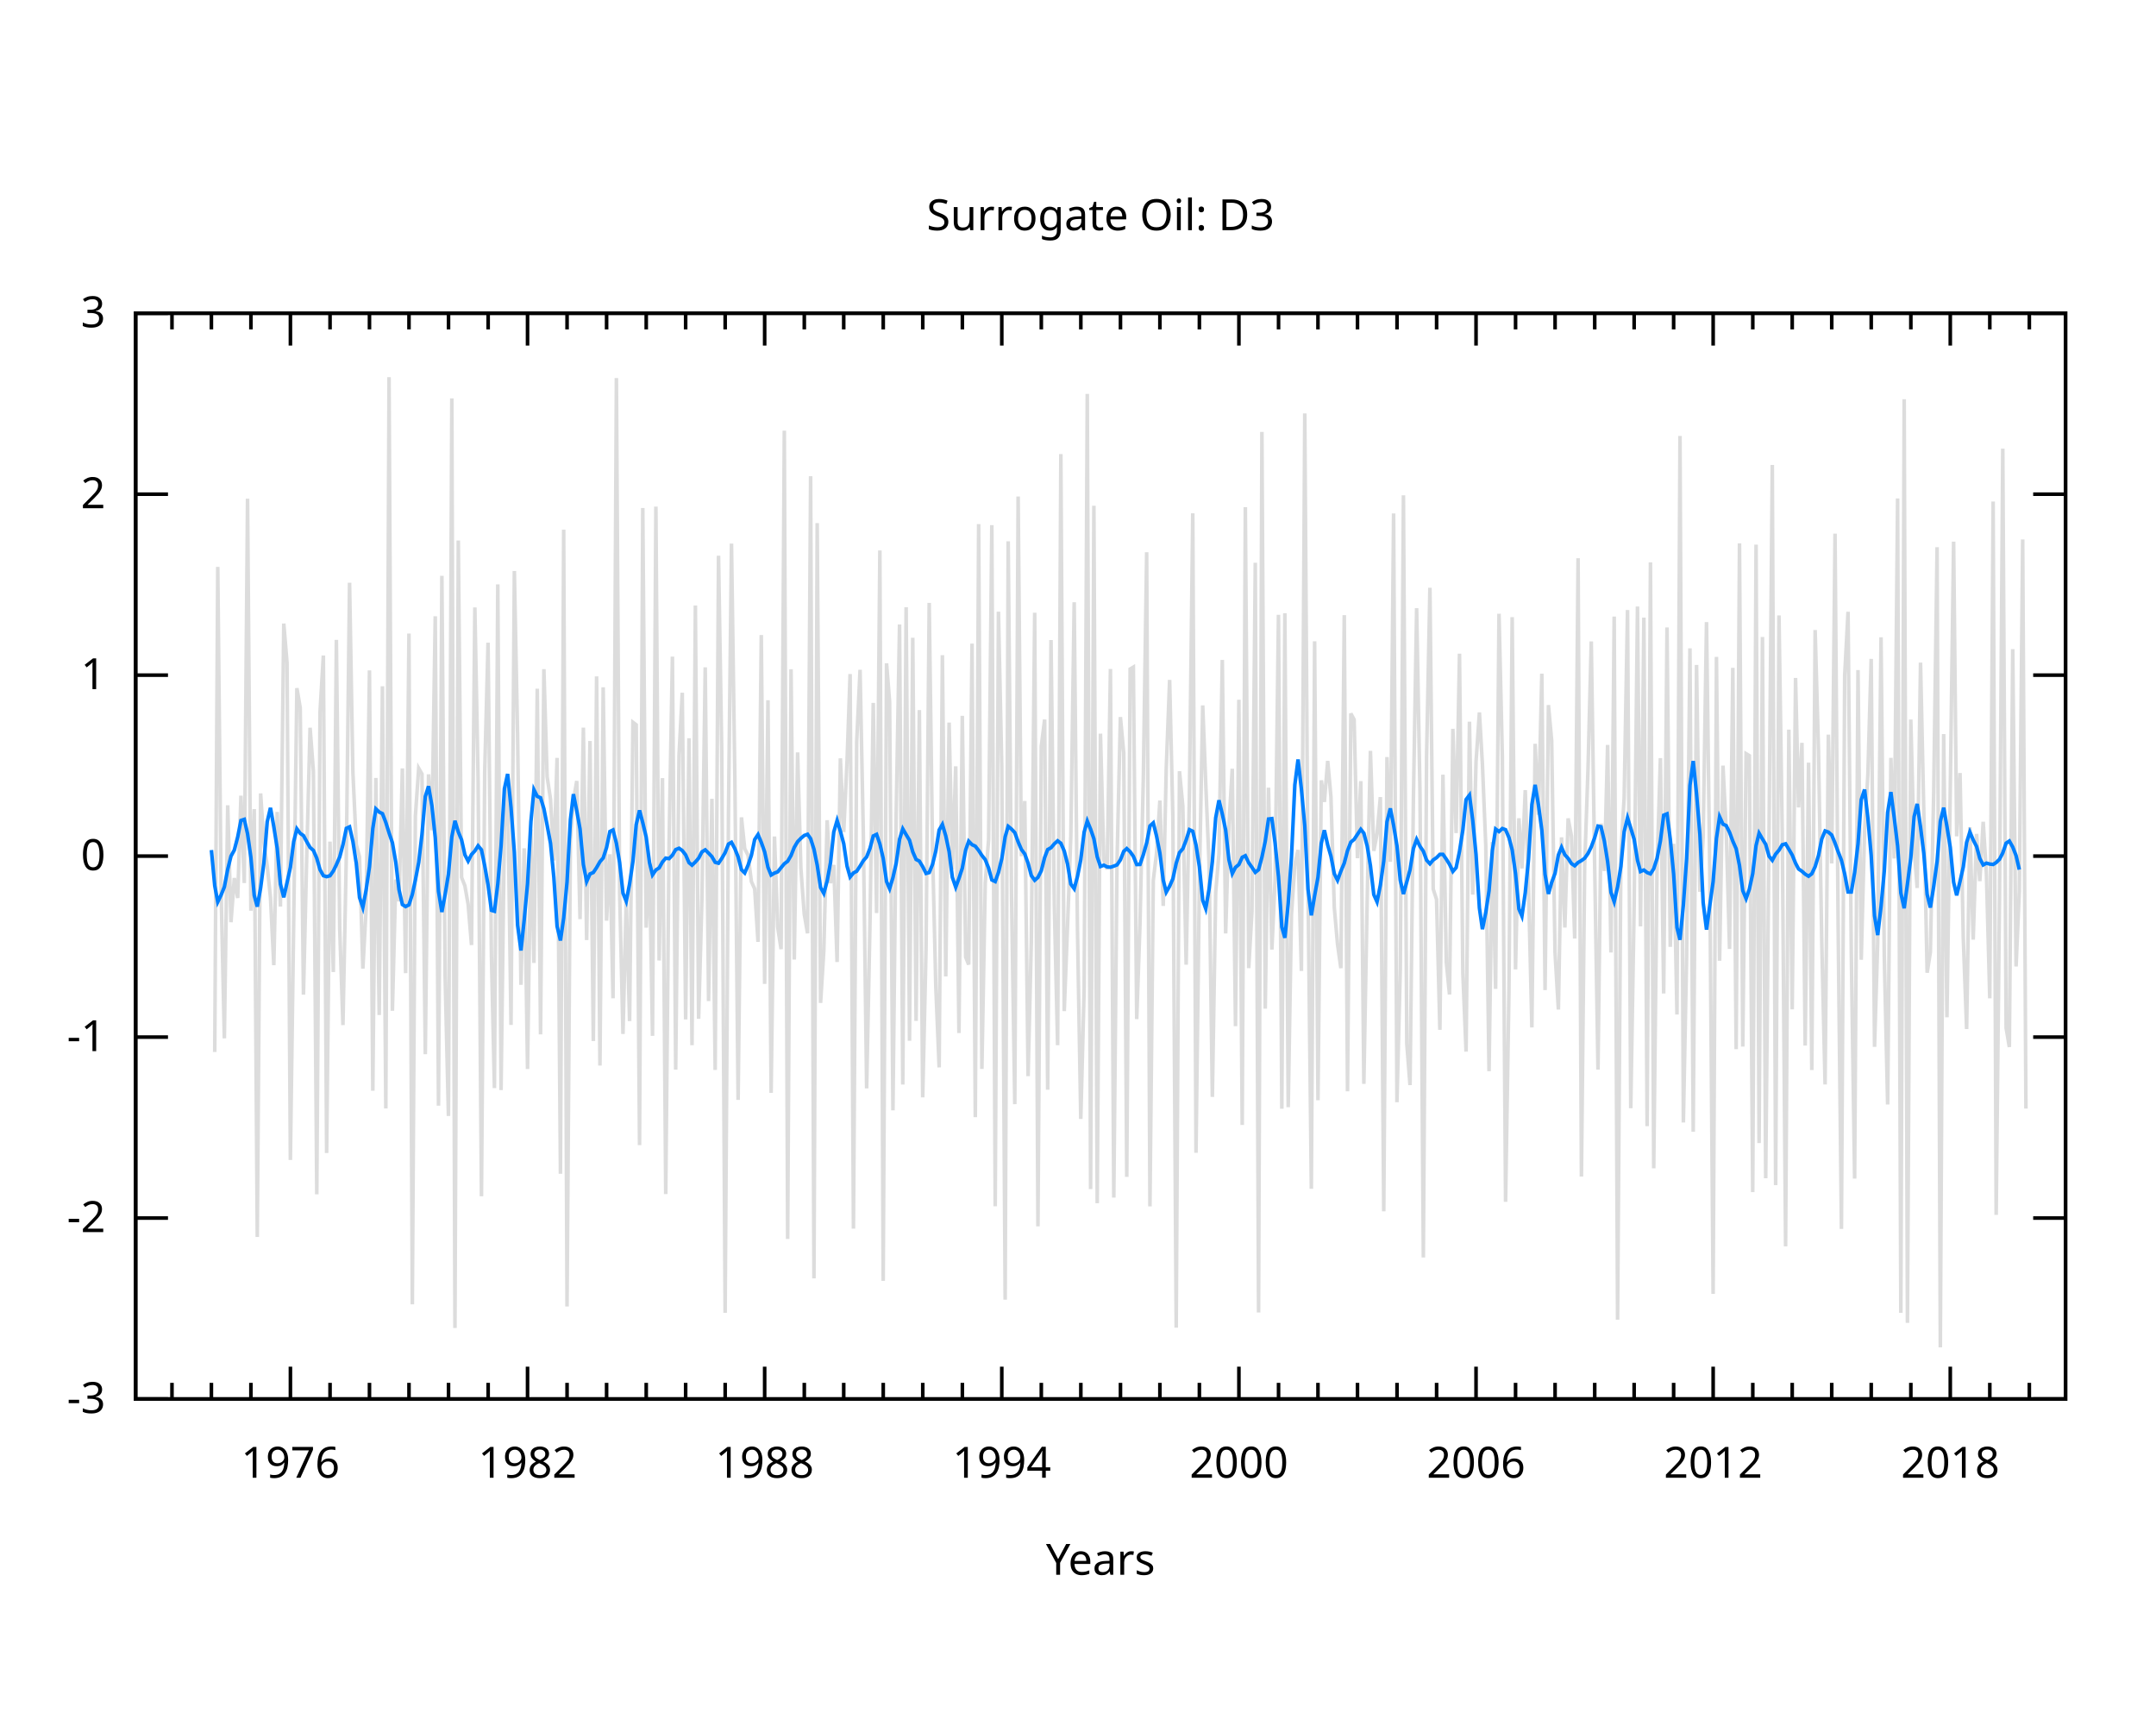
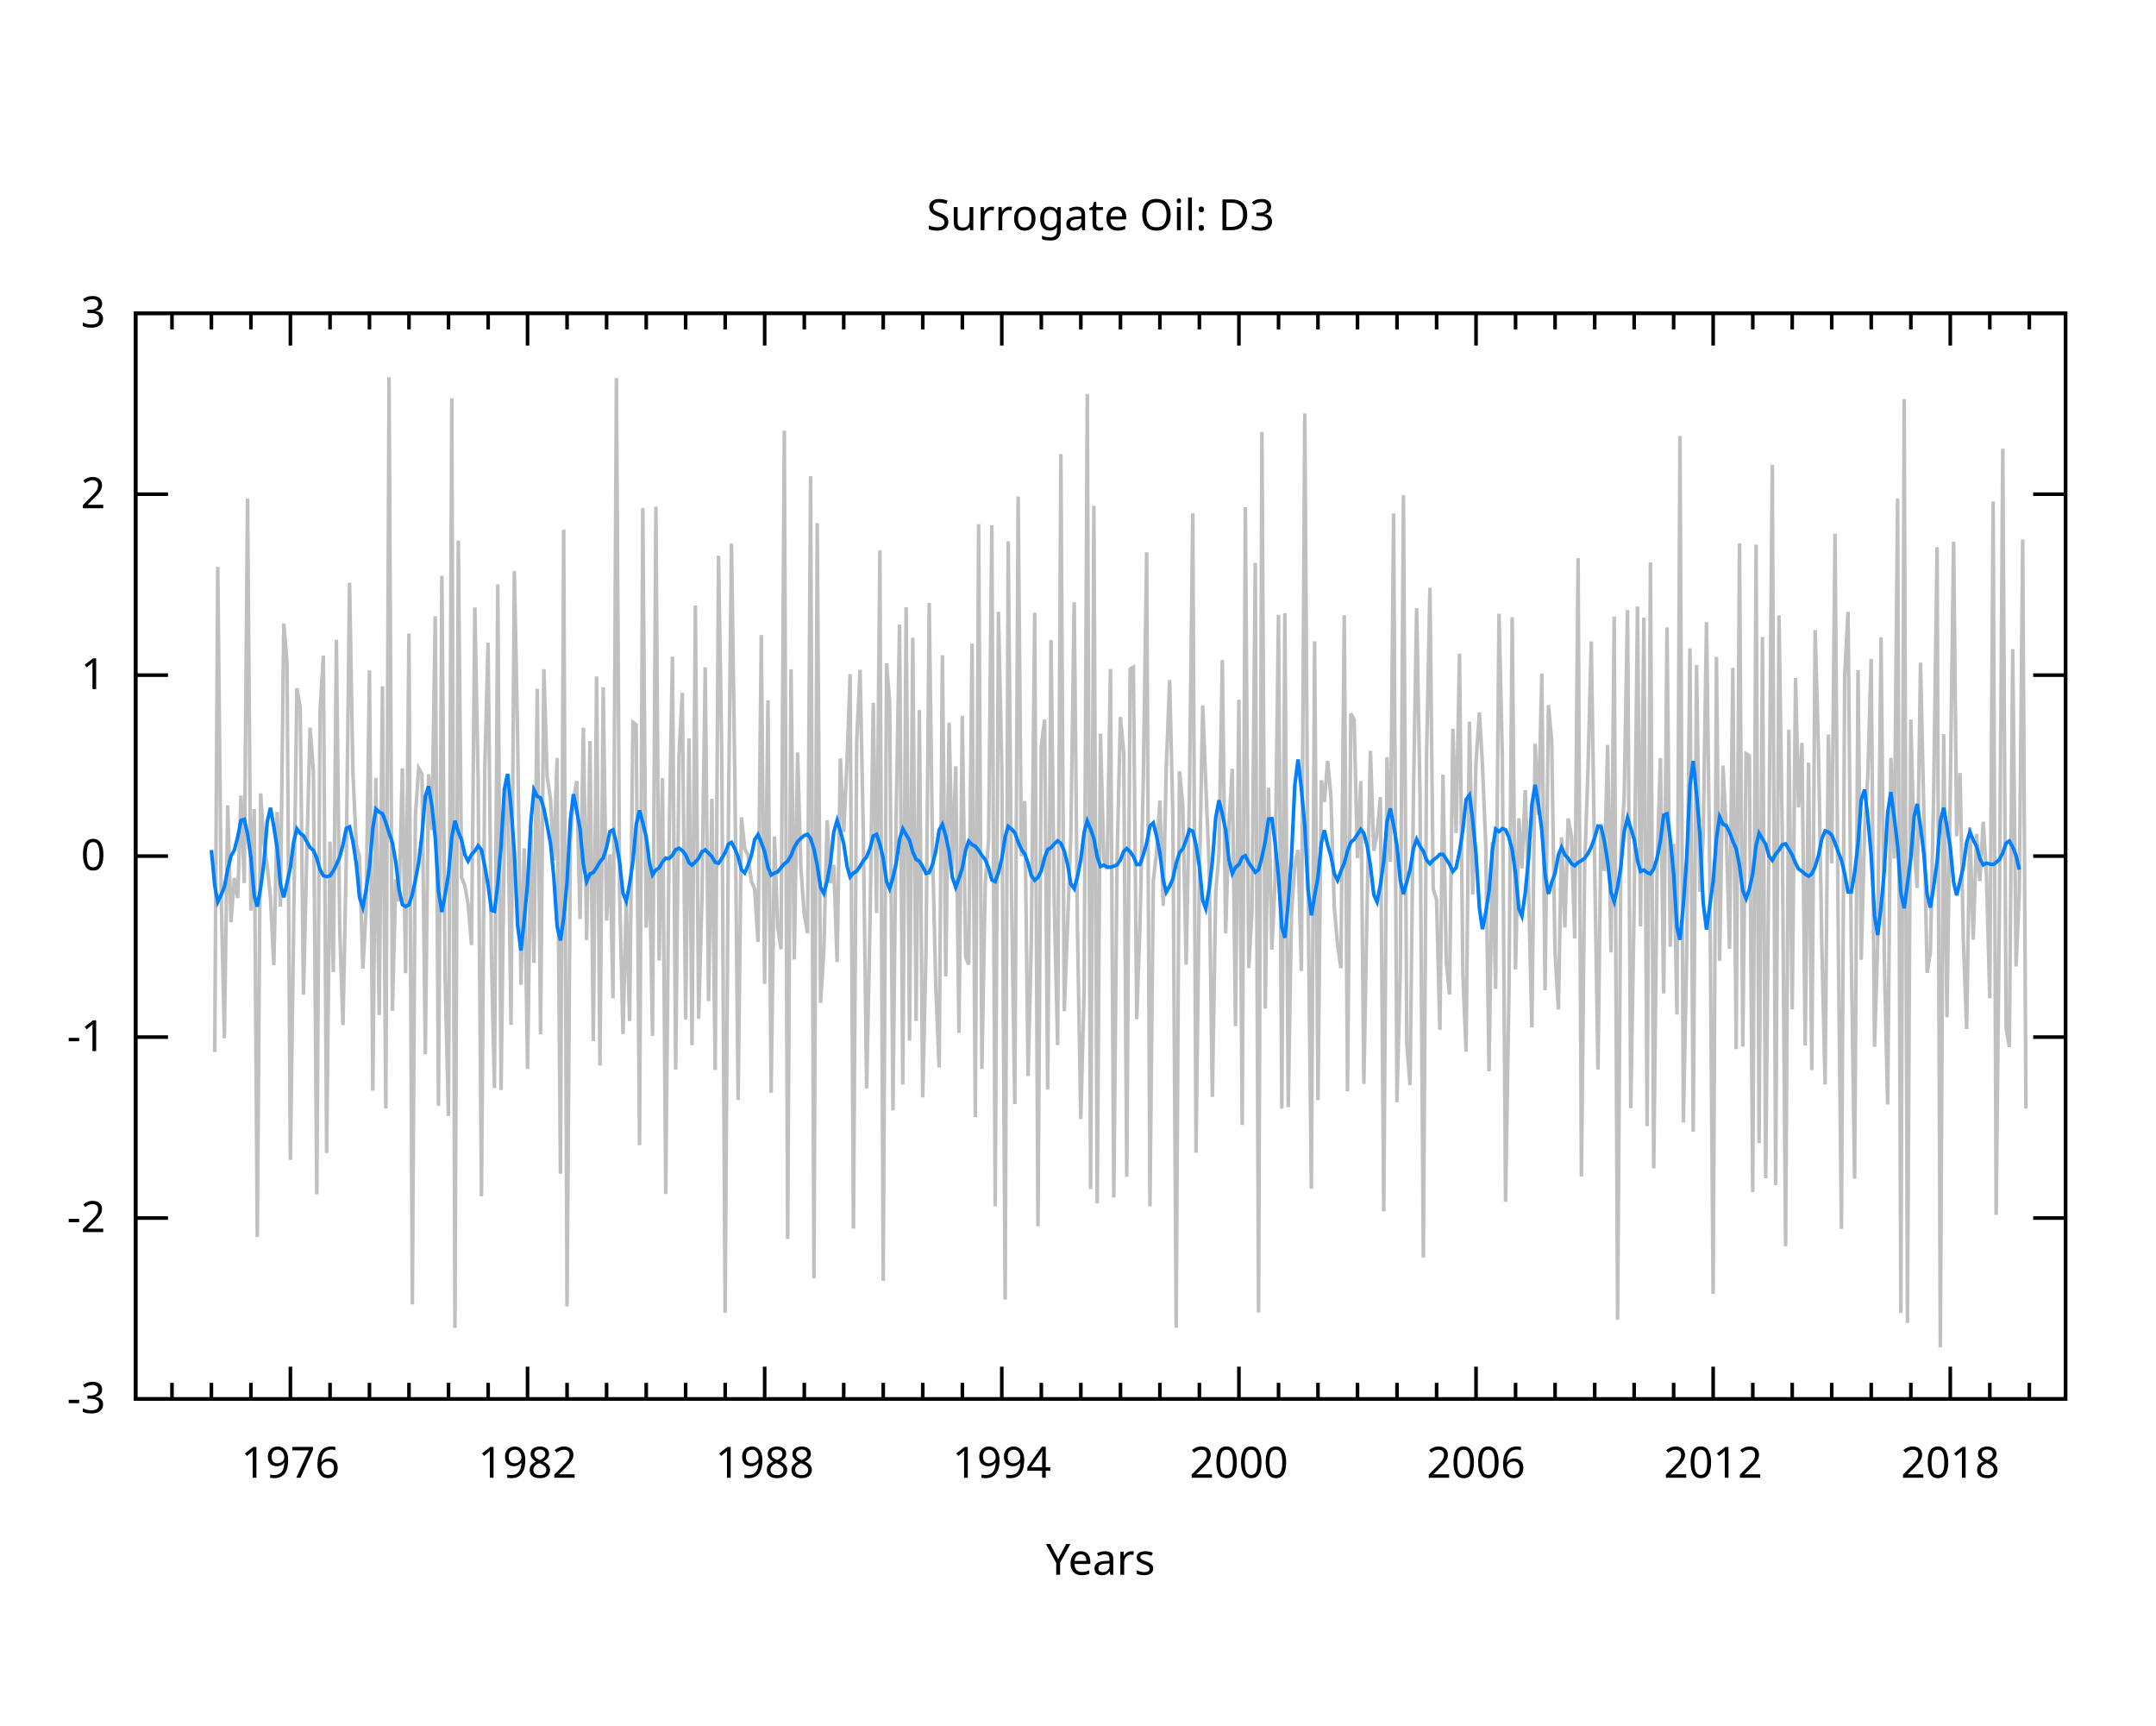
<svg xmlns="http://www.w3.org/2000/svg" xmlns:xlink="http://www.w3.org/1999/xlink" width="600" height="480" viewBox="0 0 600 480">
  <g id="gnuplot_canvas">
    <rect x="0" y="0" width="600" height="480" fill="none" />
    <defs>
      <circle id="gpDot" r="0.5" stroke-width="0.5" stroke="currentColor" />
      <path id="gpPt0" stroke-width="0.222" stroke="currentColor" d="M-1,0 h2 M0,-1 v2" />
      <path id="gpPt1" stroke-width="0.222" stroke="currentColor" d="M-1,-1 L1,1 M1,-1 L-1,1" />
      <path id="gpPt2" stroke-width="0.222" stroke="currentColor" d="M-1,0 L1,0 M0,-1 L0,1 M-1,-1 L1,1 M-1,1 L1,-1" />
      <rect id="gpPt3" stroke-width="0.222" stroke="currentColor" x="-1" y="-1" width="2" height="2" />
      <rect id="gpPt4" stroke-width="0.222" stroke="currentColor" fill="currentColor" x="-1" y="-1" width="2" height="2" />
      <circle id="gpPt5" stroke-width="0.222" stroke="currentColor" cx="0" cy="0" r="1" />
      <use xlink:href="#gpPt5" id="gpPt6" fill="currentColor" stroke="none" />
      <path id="gpPt7" stroke-width="0.222" stroke="currentColor" d="M0,-1.33 L-1.33,0.67 L1.33,0.67 z" />
      <use xlink:href="#gpPt7" id="gpPt8" fill="currentColor" stroke="none" />
      <use xlink:href="#gpPt7" id="gpPt9" stroke="currentColor" transform="rotate(180)" />
      <use xlink:href="#gpPt9" id="gpPt10" fill="currentColor" stroke="none" />
      <use xlink:href="#gpPt3" id="gpPt11" stroke="currentColor" transform="rotate(45)" />
      <use xlink:href="#gpPt11" id="gpPt12" fill="currentColor" stroke="none" />
      <path id="gpPt13" stroke-width="0.222" stroke="currentColor" d="M0,1.330 L1.265,0.411 L0.782,-1.067 L-0.782,-1.076 L-1.265,0.411 z" />
      <use xlink:href="#gpPt13" id="gpPt14" fill="currentColor" stroke="none" />
      <filter id="textbox" filterUnits="objectBoundingBox" x="0" y="0" height="1" width="1">
        <feFlood flood-color="white" flood-opacity="1" result="bgnd" />
        <feComposite in="SourceGraphic" in2="bgnd" operator="atop" />
      </filter>
      <filter id="greybox" filterUnits="objectBoundingBox" x="0" y="0" height="1" width="1">
        <feFlood flood-color="lightgrey" flood-opacity="1" result="grey" />
        <feComposite in="SourceGraphic" in2="grey" operator="atop" />
      </filter>
    </defs>
    <g fill="none" color="white" stroke="currentColor" stroke-width="1.00" stroke-linecap="butt" stroke-linejoin="miter">
</g>
    <g fill="none" color="black" stroke="currentColor" stroke-width="1.00" stroke-linecap="butt" stroke-linejoin="miter">
      <path stroke="black" d="M37.75,389.26 L46.75,389.26 M574.82,389.26 L565.82,389.26  " />
      <g transform="translate(29.36,393.16)" stroke="none" fill="black" font-family="cmr10" font-size="12.00" text-anchor="end">
        <text>
          <tspan font-family="cmr10">-3</tspan>
        </text>
      </g>
    </g>
    <g fill="none" color="black" stroke="currentColor" stroke-width="1.00" stroke-linecap="butt" stroke-linejoin="miter">
      <path stroke="black" d="M37.75,338.91 L46.75,338.91 M574.82,338.91 L565.82,338.91  " />
      <g transform="translate(29.36,342.81)" stroke="none" fill="black" font-family="cmr10" font-size="12.00" text-anchor="end">
        <text>
          <tspan font-family="cmr10">-2</tspan>
        </text>
      </g>
    </g>
    <g fill="none" color="black" stroke="currentColor" stroke-width="1.00" stroke-linecap="butt" stroke-linejoin="miter">
      <path stroke="black" d="M37.75,288.56 L46.75,288.56 M574.82,288.56 L565.82,288.56  " />
      <g transform="translate(29.36,292.46)" stroke="none" fill="black" font-family="cmr10" font-size="12.00" text-anchor="end">
        <text>
          <tspan font-family="cmr10">-1</tspan>
        </text>
      </g>
    </g>
    <g fill="none" color="black" stroke="currentColor" stroke-width="1.00" stroke-linecap="butt" stroke-linejoin="miter">
      <path stroke="black" d="M37.75,238.20 L46.75,238.20 M574.82,238.20 L565.82,238.20  " />
      <g transform="translate(29.36,242.10)" stroke="none" fill="black" font-family="cmr10" font-size="12.00" text-anchor="end">
        <text>
          <tspan font-family="cmr10"> 0</tspan>
        </text>
      </g>
    </g>
    <g fill="none" color="black" stroke="currentColor" stroke-width="1.00" stroke-linecap="butt" stroke-linejoin="miter">
      <path stroke="black" d="M37.75,187.85 L46.75,187.85 M574.82,187.85 L565.82,187.85  " />
      <g transform="translate(29.36,191.75)" stroke="none" fill="black" font-family="cmr10" font-size="12.00" text-anchor="end">
        <text>
          <tspan font-family="cmr10"> 1</tspan>
        </text>
      </g>
    </g>
    <g fill="none" color="black" stroke="currentColor" stroke-width="1.00" stroke-linecap="butt" stroke-linejoin="miter">
      <path stroke="black" d="M37.75,137.50 L46.75,137.50 M574.82,137.50 L565.82,137.50  " />
      <g transform="translate(29.36,141.40)" stroke="none" fill="black" font-family="cmr10" font-size="12.00" text-anchor="end">
        <text>
          <tspan font-family="cmr10"> 2</tspan>
        </text>
      </g>
    </g>
    <g fill="none" color="black" stroke="currentColor" stroke-width="1.00" stroke-linecap="butt" stroke-linejoin="miter">
      <path stroke="black" d="M37.75,87.15 L46.75,87.15 M574.82,87.15 L565.82,87.15  " />
      <g transform="translate(29.36,91.05)" stroke="none" fill="black" font-family="cmr10" font-size="12.00" text-anchor="end">
        <text>
          <tspan font-family="cmr10"> 3</tspan>
        </text>
      </g>
    </g>
    <g fill="none" color="black" stroke="currentColor" stroke-width="1.00" stroke-linecap="butt" stroke-linejoin="miter">
      <path stroke="black" d="M47.86,389.26 L47.86,384.76 M47.86,87.15 L47.86,91.65 M58.83,389.26 L58.83,384.76 M58.83,87.15 L58.83,91.65   M69.83,389.26 L69.83,384.76 M69.83,87.15 L69.83,91.65 M80.82,389.26 L80.82,380.26 M80.82,87.15 L80.82,96.15    " />
      <g transform="translate(80.82,411.16)" stroke="none" fill="black" font-family="cmr10" font-size="12.00" text-anchor="middle">
        <text>
          <tspan font-family="cmr10">1976</tspan>
        </text>
      </g>
    </g>
    <g fill="none" color="black" stroke="currentColor" stroke-width="1.00" stroke-linecap="butt" stroke-linejoin="miter">
      <path stroke="black" d="M91.85,389.26 L91.85,384.76 M91.85,87.15 L91.85,91.65 M102.82,389.26 L102.82,384.76 M102.82,87.15 L102.82,91.65   M113.82,389.26 L113.82,384.76 M113.82,87.15 L113.82,91.65 M124.82,389.26 L124.82,384.76 M124.82,87.15 L124.82,91.65   M135.85,389.26 L135.85,384.76 M135.85,87.15 L135.85,91.65 M146.81,389.26 L146.81,380.26 M146.81,87.15 L146.81,96.15    " />
      <g transform="translate(146.81,411.16)" stroke="none" fill="black" font-family="cmr10" font-size="12.00" text-anchor="middle">
        <text>
          <tspan font-family="cmr10">1982</tspan>
        </text>
      </g>
    </g>
    <g fill="none" color="black" stroke="currentColor" stroke-width="1.00" stroke-linecap="butt" stroke-linejoin="miter">
      <path stroke="black" d="M157.81,389.26 L157.81,384.76 M157.81,87.15 L157.81,91.65 M168.81,389.26 L168.81,384.76 M168.81,87.15 L168.81,91.65   M179.84,389.26 L179.84,384.76 M179.84,87.15 L179.84,91.65 M190.81,389.26 L190.81,384.76 M190.81,87.15 L190.81,91.65   M201.81,389.26 L201.81,384.76 M201.81,87.15 L201.81,91.65 M212.80,389.26 L212.80,380.26 M212.80,87.15 L212.80,96.15    " />
      <g transform="translate(212.80,411.16)" stroke="none" fill="black" font-family="cmr10" font-size="12.00" text-anchor="middle">
        <text>
          <tspan font-family="cmr10">1988</tspan>
        </text>
      </g>
    </g>
    <g fill="none" color="black" stroke="currentColor" stroke-width="1.00" stroke-linecap="butt" stroke-linejoin="miter">
      <path stroke="black" d="M223.83,389.26 L223.83,384.76 M223.83,87.15 L223.83,91.65 M234.80,389.26 L234.80,384.76 M234.80,87.15 L234.80,91.65   M245.80,389.26 L245.80,384.76 M245.80,87.15 L245.80,91.65 M256.80,389.26 L256.80,384.76 M256.80,87.15 L256.80,91.65   M267.82,389.26 L267.82,384.76 M267.82,87.15 L267.82,91.65 M278.79,389.26 L278.79,380.26 M278.79,87.15 L278.79,96.15    " />
      <g transform="translate(278.79,411.16)" stroke="none" fill="black" font-family="cmr10" font-size="12.00" text-anchor="middle">
        <text>
          <tspan font-family="cmr10">1994</tspan>
        </text>
      </g>
    </g>
    <g fill="none" color="black" stroke="currentColor" stroke-width="1.00" stroke-linecap="butt" stroke-linejoin="miter">
      <path stroke="black" d="M289.79,389.26 L289.79,384.76 M289.79,87.15 L289.79,91.65 M300.79,389.26 L300.79,384.76 M300.79,87.15 L300.79,91.65   M311.82,389.26 L311.82,384.76 M311.82,87.15 L311.82,91.65 M322.79,389.26 L322.79,384.76 M322.79,87.15 L322.79,91.65   M333.78,389.26 L333.78,384.76 M333.78,87.15 L333.78,91.65 M344.78,389.26 L344.78,380.26 M344.78,87.15 L344.78,96.15    " />
      <g transform="translate(344.78,411.16)" stroke="none" fill="black" font-family="cmr10" font-size="12.00" text-anchor="middle">
        <text>
          <tspan font-family="cmr10">2000</tspan>
        </text>
      </g>
    </g>
    <g fill="none" color="black" stroke="currentColor" stroke-width="1.00" stroke-linecap="butt" stroke-linejoin="miter">
      <path stroke="black" d="M355.81,389.26 L355.81,384.76 M355.81,87.15 L355.81,91.65 M366.78,389.26 L366.78,384.76 M366.78,87.15 L366.78,91.65   M377.78,389.26 L377.78,384.76 M377.78,87.15 L377.78,91.65 M388.78,389.26 L388.78,384.76 M388.78,87.15 L388.78,91.65   M399.80,389.26 L399.80,384.76 M399.80,87.15 L399.80,91.65 M410.77,389.26 L410.77,380.26 M410.77,87.15 L410.77,96.15    " />
      <g transform="translate(410.77,411.16)" stroke="none" fill="black" font-family="cmr10" font-size="12.00" text-anchor="middle">
        <text>
          <tspan font-family="cmr10">2006</tspan>
        </text>
      </g>
    </g>
    <g fill="none" color="black" stroke="currentColor" stroke-width="1.00" stroke-linecap="butt" stroke-linejoin="miter">
      <path stroke="black" d="M421.77,389.26 L421.77,384.76 M421.77,87.15 L421.77,91.65 M432.77,389.26 L432.77,384.76 M432.77,87.15 L432.77,91.65   M443.80,389.26 L443.80,384.76 M443.80,87.15 L443.80,91.65 M454.77,389.26 L454.77,384.76 M454.77,87.15 L454.77,91.65   M465.76,389.26 L465.76,384.76 M465.76,87.15 L465.76,91.65 M476.76,389.26 L476.76,380.26 M476.76,87.15 L476.76,96.15    " />
      <g transform="translate(476.76,411.16)" stroke="none" fill="black" font-family="cmr10" font-size="12.00" text-anchor="middle">
        <text>
          <tspan font-family="cmr10">2012</tspan>
        </text>
      </g>
    </g>
    <g fill="none" color="black" stroke="currentColor" stroke-width="1.00" stroke-linecap="butt" stroke-linejoin="miter">
      <path stroke="black" d="M487.79,389.26 L487.79,384.76 M487.79,87.15 L487.79,91.65 M498.76,389.26 L498.76,384.76 M498.76,87.15 L498.76,91.65   M509.76,389.26 L509.76,384.76 M509.76,87.15 L509.76,91.65 M520.75,389.26 L520.75,384.76 M520.75,87.15 L520.75,91.65   M531.78,389.26 L531.78,384.76 M531.78,87.15 L531.78,91.65 M542.75,389.26 L542.75,380.26 M542.75,87.15 L542.75,96.15    " />
      <g transform="translate(542.75,411.16)" stroke="none" fill="black" font-family="cmr10" font-size="12.00" text-anchor="middle">
        <text>
          <tspan font-family="cmr10">2018</tspan>
        </text>
      </g>
    </g>
    <g fill="none" color="black" stroke="currentColor" stroke-width="1.00" stroke-linecap="butt" stroke-linejoin="miter">
      <path stroke="black" d="M553.75,389.26 L553.75,384.76 M553.75,87.15 L553.75,91.65 M564.75,389.26 L564.75,384.76 M564.75,87.15 L564.75,91.65    " />
    </g>
    <g fill="none" color="black" stroke="currentColor" stroke-width="1.00" stroke-linecap="butt" stroke-linejoin="miter">
      <path stroke="black" d="M37.75,87.15 L37.75,389.26 L574.82,389.26 L574.82,87.15 L37.75,87.15 Z  " />
    </g>
    <g fill="none" color="black" stroke="currentColor" stroke-width="1.00" stroke-linecap="butt" stroke-linejoin="miter">
      <g transform="translate(306.28,438.16)" stroke="none" fill="black" font-family="cmr10" font-size="12.00" text-anchor="middle">
        <text>
          <tspan font-family="cmr10">Years</tspan>
        </text>
      </g>
    </g>
    <g fill="none" color="black" stroke="currentColor" stroke-width="1.00" stroke-linecap="butt" stroke-linejoin="miter">
</g>
    <g id="gnuplot_plot_1">
      <g fill="none" color="black" stroke="currentColor" stroke-width="1.00" stroke-linecap="butt" stroke-linejoin="miter">
-         <path stroke="rgb(220, 220, 220)" d="M59.76,292.70 L60.60,157.73 L61.54,248.48 L62.44,288.91 L63.37,224.06 L64.28,256.59 L65.21,244.31 L66.15,249.86   L67.05,221.40 L67.98,245.70 L68.89,138.76 L69.82,253.39 L70.75,225.13 L71.60,344.17 L72.53,220.76 L73.43,234.41   L74.37,240.97 L75.27,249.73 L76.20,268.54 L77.14,225.92 L78.04,252.23 L78.97,173.50 L79.88,184.46 L80.81,322.75   L81.74,255.80 L82.62,191.47 L83.55,196.94 L84.45,276.75 L85.39,237.04 L86.29,202.49 L87.22,214.65 L88.16,332.30   L89.06,198.10 L89.99,182.40 L90.90,320.81 L91.83,234.17 L92.76,270.45 L93.61,178.03 L94.54,258.37 L95.44,285.21   L96.38,237.97 L97.28,162.13 L98.21,214.89 L99.15,235.01 L100.05,238.40 L100.98,269.50 L101.89,252.91 L102.82,186.54   L103.75,303.49 L104.60,216.45 L105.53,282.41 L106.43,190.95 L107.37,308.41 L108.27,104.95 L109.20,281.24 L110.14,244.73   L111.04,250.77 L111.98,213.80 L112.88,270.77 L113.81,176.28 L114.75,362.91 L115.59,227.16 L116.52,213.76 L117.43,215.36   L118.36,293.33 L119.26,215.45 L120.20,231.00 L121.13,171.47 L122.03,307.64 L122.97,160.21 L123.87,271.51 L124.80,310.51   L125.74,110.85 L126.61,369.51 L127.54,150.39 L128.45,244.12 L129.38,246.48 L130.28,251.65 L131.22,262.94 L132.15,169.01   L133.05,216.74 L133.99,332.85 L134.89,214.77 L135.82,178.83 L136.76,265.70 L137.60,302.75 L138.53,162.59 L139.44,303.30   L140.37,230.27 L141.27,218.78 L142.21,285.18 L143.14,158.87 L144.04,204.56 L144.98,274.01 L145.88,236.02 L146.81,297.44   L147.75,230.77 L148.59,267.93 L149.52,191.63 L150.43,287.81 L151.36,186.19 L152.26,216.10 L153.20,222.34 L154.13,239.43   L155.03,210.88 L155.97,326.59 L156.87,147.38 L157.80,363.52 L158.74,233.60 L159.58,222.69 L160.51,217.30 L161.42,255.74   L162.35,202.45 L163.26,261.56 L164.19,206.18 L165.12,289.66 L166.03,188.20 L166.96,296.48 L167.86,191.24 L168.80,256.16   L169.73,237.70 L170.60,277.76 L171.54,105.19 L172.44,248.49 L173.37,287.69 L174.28,250.55 L175.21,284.11 L176.14,200.97   L177.05,201.66 L177.98,318.62 L178.88,141.35 L179.82,258.11 L180.75,240.20 L181.59,288.21 L182.53,140.96 L183.43,267.25   L184.36,216.50 L185.27,332.23 L186.20,234.35 L187.13,182.69 L188.04,297.61 L188.97,210.07 L189.87,192.75 L190.81,283.64   L191.74,205.42 L192.58,290.81 L193.52,168.48 L194.42,283.46 L195.35,249.86 L196.26,185.69 L197.19,278.54 L198.12,222.26   L199.03,297.70 L199.96,154.63 L200.86,209.29 L201.80,365.28 L202.73,226.08 L203.57,151.26 L204.51,216.92 L205.41,306.02   L206.34,227.42 L207.25,236.13 L208.18,237.99 L209.11,245.29 L210.02,247.31 L210.95,262.06 L211.86,176.70 L212.79,273.76   L213.72,194.83 L214.60,304.07 L215.53,232.75 L216.43,257.96 L217.37,264.09 L218.27,119.82 L219.20,344.72 L220.14,186.21   L221.04,266.99 L221.97,209.36 L222.88,241.62 L223.81,254.30 L224.74,259.68 L225.59,132.50 L226.52,355.70 L227.42,145.56   L228.36,279.05 L229.26,264.58 L230.19,228.22 L231.13,245.73 L232.03,240.66 L232.96,267.66 L233.87,211.00 L234.80,231.52   L235.73,211.61 L236.58,187.55 L237.51,341.86 L238.41,206.34 L239.35,186.37 L240.25,231.64 L241.18,302.82 L242.12,256.41   L243.02,195.58 L243.95,254.04 L244.86,153.16 L245.79,356.38 L246.72,184.57 L247.57,195.24 L248.50,308.94 L249.40,226.31   L250.34,173.76 L251.24,301.76 L252.17,168.96 L253.11,289.58 L254.01,177.44 L254.94,284.05 L255.85,197.57 L256.78,305.32   L257.72,263.68 L258.59,167.75 L259.52,236.59 L260.43,274.64 L261.36,296.99 L262.26,182.29 L263.20,271.68 L264.13,201.05   L265.03,241.92 L265.97,213.22 L266.87,287.43 L267.80,199.17 L268.74,266.31 L269.58,268.38 L270.51,179.08 L271.42,310.84   L272.35,145.83 L273.25,297.42 L274.19,245.67 L275.12,233.64 L276.02,146.11 L276.96,335.63 L277.86,170.20 L278.79,213.57   L279.73,361.61 L280.57,150.61 L281.50,249.19 L282.41,307.22 L283.34,138.15 L284.24,238.24 L285.18,222.87 L286.11,299.43   L287.01,261.90 L287.95,170.48 L288.85,341.21 L289.78,207.66 L290.72,200.21 L291.56,303.19 L292.49,178.08 L293.40,251.49   L294.33,290.81 L295.23,126.34 L296.17,281.33 L297.10,257.33 L298.00,232.77 L298.94,167.58 L299.84,257.79 L300.77,311.33   L301.71,275.33 L302.58,109.60 L303.51,330.84 L304.42,140.72 L305.35,334.78 L306.25,204.13 L307.19,239.17 L308.12,241.88   L309.03,186.14 L309.96,333.21 L310.86,239.73 L311.80,199.52 L312.73,209.51 L313.57,327.45 L314.51,186.15 L315.41,185.62   L316.34,283.55 L317.25,257.16 L318.18,216.52 L319.11,153.65 L320.02,335.66 L320.95,244.99 L321.85,237.43 L322.79,222.74   L323.72,252.07 L324.56,213.75 L325.50,189.19 L326.40,227.17 L327.33,369.40 L328.24,214.59 L329.17,224.29 L330.10,268.41   L331.01,220.85 L331.94,142.82 L332.84,320.75 L333.78,245.11 L334.71,196.27 L335.55,217.94 L336.49,240.84 L337.39,305.20   L338.32,248.30 L339.23,237.46 L340.16,183.62 L341.09,259.72 L342.00,229.55 L342.93,213.90 L343.83,285.52 L344.77,194.69   L345.70,313.01 L346.57,141.10 L347.51,269.37 L348.41,253.64 L349.34,156.58 L350.25,365.18 L351.18,120.18 L352.11,280.65   L353.02,219.16 L353.95,264.21 L354.85,244.78 L355.79,171.06 L356.72,308.49 L357.57,170.62 L358.50,308.06 L359.40,254.57   L360.34,240.58 L361.24,236.49 L362.17,270.15 L363.11,115.02 L364.01,246.55 L364.94,330.77 L365.85,178.44 L366.78,306.12   L367.71,217.12 L368.56,223.12 L369.49,211.72 L370.39,221.73 L371.33,252.57 L372.23,262.77 L373.16,269.38 L374.10,171.15   L375.00,303.64 L375.93,198.52 L376.84,200.22 L377.77,238.78 L378.70,217.34 L379.55,301.57 L380.48,250.38 L381.38,208.93   L382.32,236.75 L383.22,231.99 L384.15,221.79 L385.09,337.03 L385.99,210.65 L386.92,239.79 L387.83,142.86 L388.76,306.68   L389.69,269.67 L390.57,137.81 L391.50,290.37 L392.40,301.91 L393.34,222.30 L394.24,169.22 L395.17,220.44 L396.11,349.88   L397.01,210.24 L397.94,163.55 L398.85,247.38 L399.78,250.24 L400.71,286.53 L401.56,215.55 L402.49,267.62 L403.39,276.69   L404.33,202.79 L405.23,231.79 L406.17,181.88 L407.10,270.69 L408.00,292.60 L408.94,200.81 L409.84,248.91 L410.77,211.91   L411.71,198.22 L412.55,212.74 L413.48,235.23 L414.39,298.06 L415.32,234.27 L416.22,275.15 L417.16,170.77 L418.09,210.29   L418.99,334.40 L419.93,275.86 L420.83,171.72 L421.76,269.72 L422.70,227.67 L423.54,241.63 L424.47,219.85 L425.38,247.00   L426.31,285.87 L427.21,206.95 L428.15,226.70 L429.08,187.43 L429.98,275.49 L430.92,196.18 L431.82,206.09 L432.75,264.95   L433.69,280.89 L434.56,232.98 L435.49,258.08 L436.40,227.71 L437.33,232.69 L438.23,261.13 L439.17,155.31 L440.10,327.35   L441.00,240.95 L441.94,213.70 L442.84,178.47 L443.77,239.95 L444.71,297.59 L445.55,229.14 L446.48,242.35 L447.39,207.27   L448.32,265.02 L449.22,171.56 L450.16,367.18 L451.09,237.02 L451.99,221.93 L452.93,169.74 L453.83,308.35 L454.77,252.16   L455.70,168.76 L456.54,257.76 L457.48,171.84 L458.38,313.34 L459.31,156.48 L460.22,325.07 L461.15,241.02 L462.08,210.94   L462.99,276.43 L463.92,174.58 L464.82,263.45 L465.76,234.79 L466.69,282.28 L467.53,121.30 L468.47,312.31 L469.37,266.28   L470.30,180.39 L471.21,314.90 L472.14,185.02 L473.07,248.13 L473.98,232.86 L474.91,173.10 L475.81,242.01 L476.75,359.99   L477.68,182.77 L478.55,267.32 L479.49,213.02 L480.39,230.87 L481.32,264.02 L482.23,185.81 L483.16,291.91 L484.09,151.19   L485.00,291.20 L485.93,209.71 L486.83,210.26 L487.77,331.70 L488.70,151.54 L489.54,318.05 L490.48,177.24 L491.38,327.83   L492.31,231.59 L493.22,129.36 L494.15,329.75 L495.08,171.24 L495.99,231.56 L496.92,346.78 L497.82,203.01 L498.76,280.85   L499.69,188.63 L500.53,224.65 L501.47,206.69 L502.37,290.92 L503.31,212.20 L504.21,297.72 L505.14,175.30 L506.08,208.99   L506.98,262.00 L507.91,301.74 L508.82,204.41 L509.75,240.25 L510.68,148.49 L511.53,256.46 L512.46,341.93 L513.36,188.00   L514.30,170.23 L515.20,264.76 L516.13,327.93 L517.07,186.44 L517.97,267.04 L518.90,231.10 L519.81,215.62 L520.74,183.33   L521.67,291.27 L522.55,262.13 L523.48,177.31 L524.38,266.01 L525.32,307.31 L526.22,210.87 L527.15,238.87 L528.09,138.69   L528.99,365.29 L529.92,111.09 L530.83,368.07 L531.76,200.20 L532.69,236.00 L533.54,247.07 L534.47,184.36 L535.37,225.29   L536.31,270.65 L537.21,264.92 L538.14,220.26 L539.08,152.25 L539.98,374.90 L540.91,204.24 L541.82,283.05 L542.75,219.65   L543.68,150.71 L544.53,232.69 L545.46,215.09 L546.36,260.73 L547.30,286.31 L548.20,230.19 L549.13,261.44 L550.07,232.03   L550.97,245.17 L551.91,228.65 L552.81,243.21 L553.74,277.77 L554.68,139.54 L555.52,338.03 L556.45,249.57 L557.36,124.84   L558.29,285.99 L559.19,291.32 L560.13,180.61 L561.06,268.91 L561.96,247.90 L562.90,150.10 L563.80,308.45  " />
+         <path stroke="rgb(192, 192, 192)" d="M59.76,292.70 L60.60,157.73 L61.54,248.48 L62.44,288.91 L63.37,224.06 L64.28,256.59 L65.21,244.31 L66.15,249.86   L67.05,221.40 L67.98,245.70 L68.89,138.76 L69.82,253.39 L70.75,225.13 L71.60,344.17 L72.53,220.76 L73.43,234.41   L74.37,240.97 L75.27,249.73 L76.20,268.54 L77.14,225.92 L78.04,252.23 L78.97,173.50 L79.88,184.46 L80.81,322.75   L81.74,255.80 L82.62,191.47 L83.55,196.94 L84.45,276.75 L85.39,237.04 L86.29,202.49 L87.22,214.65 L88.16,332.30   L89.06,198.10 L89.99,182.40 L90.90,320.81 L91.83,234.17 L92.76,270.45 L93.61,178.03 L94.54,258.37 L95.44,285.21   L96.38,237.97 L97.28,162.13 L98.21,214.89 L99.15,235.01 L100.05,238.40 L100.98,269.50 L101.89,252.91 L102.82,186.54   L103.75,303.49 L104.60,216.45 L105.53,282.41 L106.43,190.95 L107.37,308.41 L108.27,104.95 L109.20,281.24 L110.14,244.73   L111.04,250.77 L111.98,213.80 L112.88,270.77 L113.81,176.28 L114.75,362.91 L115.59,227.16 L116.52,213.76 L117.43,215.36   L118.36,293.33 L119.26,215.45 L120.20,231.00 L121.13,171.47 L122.03,307.64 L122.97,160.21 L123.87,271.51 L124.80,310.51   L125.74,110.85 L126.61,369.51 L127.54,150.39 L128.45,244.12 L129.38,246.48 L130.28,251.65 L131.22,262.94 L132.15,169.01   L133.05,216.74 L133.99,332.85 L134.89,214.77 L135.82,178.83 L136.76,265.70 L137.60,302.75 L138.53,162.59 L139.44,303.30   L140.37,230.27 L141.27,218.78 L142.21,285.18 L143.14,158.87 L144.04,204.56 L144.98,274.01 L145.88,236.02 L146.81,297.44   L147.75,230.77 L148.59,267.93 L149.52,191.63 L150.43,287.81 L151.36,186.19 L152.26,216.10 L153.20,222.34 L154.13,239.43   L155.03,210.88 L155.97,326.59 L156.87,147.38 L157.80,363.52 L158.74,233.60 L159.58,222.69 L160.51,217.30 L161.42,255.74   L162.35,202.45 L163.26,261.56 L164.19,206.18 L165.12,289.66 L166.03,188.20 L166.96,296.48 L167.86,191.24 L168.80,256.16   L169.73,237.70 L170.60,277.76 L171.54,105.19 L172.44,248.49 L173.37,287.69 L174.28,250.55 L175.21,284.11 L176.14,200.97   L177.05,201.66 L177.98,318.62 L178.88,141.35 L179.82,258.11 L180.75,240.20 L181.59,288.21 L182.53,140.96 L183.43,267.25   L184.36,216.50 L185.27,332.23 L186.20,234.35 L187.13,182.69 L188.04,297.61 L188.97,210.07 L189.87,192.75 L190.81,283.64   L191.74,205.42 L192.58,290.81 L193.52,168.48 L194.42,283.46 L195.35,249.86 L196.26,185.69 L197.19,278.54 L198.12,222.26   L199.03,297.70 L199.96,154.63 L200.86,209.29 L201.80,365.28 L202.73,226.08 L203.57,151.26 L204.51,216.92 L205.41,306.02   L206.34,227.42 L207.25,236.13 L208.18,237.99 L209.11,245.29 L210.02,247.31 L210.95,262.06 L211.86,176.70 L212.79,273.76   L213.72,194.83 L214.60,304.07 L215.53,232.75 L216.43,257.96 L217.37,264.09 L218.27,119.82 L219.20,344.72 L220.14,186.21   L221.04,266.99 L221.97,209.36 L222.88,241.62 L223.81,254.30 L224.74,259.68 L225.59,132.50 L226.52,355.70 L227.42,145.56   L228.36,279.05 L229.26,264.58 L230.19,228.22 L231.13,245.73 L232.03,240.66 L232.96,267.66 L233.87,211.00 L234.80,231.52   L235.73,211.61 L236.58,187.55 L237.51,341.86 L238.41,206.34 L239.35,186.37 L240.25,231.64 L241.18,302.82 L242.12,256.41   L243.02,195.58 L243.95,254.04 L244.86,153.16 L245.79,356.38 L246.72,184.57 L247.57,195.24 L248.50,308.94 L249.40,226.31   L250.34,173.76 L251.24,301.76 L252.17,168.96 L253.11,289.58 L254.01,177.44 L254.94,284.05 L255.85,197.57 L256.78,305.32   L257.72,263.68 L258.59,167.75 L259.52,236.59 L260.43,274.64 L261.36,296.99 L262.26,182.29 L263.20,271.68 L264.13,201.05   L265.03,241.92 L265.97,213.22 L266.87,287.43 L267.80,199.17 L268.74,266.31 L269.58,268.38 L270.51,179.08 L271.42,310.84   L272.35,145.83 L273.25,297.42 L274.19,245.67 L275.12,233.64 L276.02,146.11 L276.96,335.63 L277.86,170.20 L278.79,213.57   L279.73,361.61 L280.57,150.61 L281.50,249.19 L282.41,307.22 L283.34,138.15 L284.24,238.24 L285.18,222.87 L286.11,299.43   L287.01,261.90 L287.95,170.48 L288.85,341.21 L289.78,207.66 L290.72,200.21 L291.56,303.19 L292.49,178.08 L293.40,251.49   L294.33,290.81 L295.23,126.34 L296.17,281.33 L297.10,257.33 L298.00,232.77 L298.94,167.58 L299.84,257.79 L300.77,311.33   L301.71,275.33 L302.58,109.60 L303.51,330.84 L304.42,140.72 L305.35,334.78 L306.25,204.13 L307.19,239.17 L308.12,241.88   L309.03,186.14 L309.96,333.21 L310.86,239.73 L311.80,199.52 L312.73,209.51 L313.57,327.45 L314.51,186.15 L315.41,185.62   L316.34,283.55 L317.25,257.16 L318.18,216.52 L319.11,153.65 L320.02,335.66 L320.95,244.99 L321.85,237.43 L322.79,222.74   L323.72,252.07 L324.56,213.75 L325.50,189.19 L326.40,227.17 L327.33,369.40 L328.24,214.59 L329.17,224.29 L330.10,268.41   L331.01,220.85 L331.94,142.82 L332.84,320.75 L333.78,245.11 L334.71,196.27 L335.55,217.94 L336.49,240.84 L337.39,305.20   L338.32,248.30 L339.23,237.46 L340.16,183.62 L341.09,259.72 L342.00,229.55 L342.93,213.90 L343.83,285.52 L344.77,194.69   L345.70,313.01 L346.57,141.10 L347.51,269.37 L348.41,253.64 L349.34,156.58 L350.25,365.18 L351.18,120.18 L352.11,280.65   L353.02,219.16 L353.95,264.21 L354.85,244.78 L355.79,171.06 L356.72,308.49 L357.57,170.62 L358.50,308.06 L359.40,254.57   L360.34,240.58 L361.24,236.49 L362.17,270.15 L363.11,115.02 L364.01,246.55 L364.94,330.77 L365.85,178.44 L366.78,306.12   L367.71,217.12 L368.56,223.12 L369.49,211.72 L370.39,221.73 L371.33,252.57 L372.23,262.77 L373.16,269.38 L374.10,171.15   L375.00,303.64 L375.93,198.52 L376.84,200.22 L377.77,238.78 L378.70,217.34 L379.55,301.57 L380.48,250.38 L381.38,208.93   L382.32,236.75 L383.22,231.99 L384.15,221.79 L385.09,337.03 L385.99,210.65 L386.92,239.79 L387.83,142.86 L388.76,306.68   L389.69,269.67 L390.57,137.81 L391.50,290.37 L392.40,301.91 L393.34,222.30 L394.24,169.22 L395.17,220.44 L396.11,349.88   L397.01,210.24 L397.94,163.55 L398.85,247.38 L399.78,250.24 L400.71,286.53 L401.56,215.55 L402.49,267.62 L403.39,276.69   L404.33,202.79 L405.23,231.79 L406.17,181.88 L407.10,270.69 L408.00,292.60 L408.94,200.81 L409.84,248.91 L410.77,211.91   L411.71,198.22 L412.55,212.74 L413.48,235.23 L414.39,298.06 L415.32,234.27 L416.22,275.15 L417.16,170.77 L418.09,210.29   L418.99,334.40 L419.93,275.86 L420.83,171.72 L421.76,269.72 L422.70,227.67 L423.54,241.63 L424.47,219.85 L425.38,247.00   L426.31,285.87 L427.21,206.95 L428.15,226.70 L429.08,187.43 L429.98,275.49 L430.92,196.18 L431.82,206.09 L432.75,264.95   L433.69,280.89 L434.56,232.98 L435.49,258.08 L436.40,227.71 L437.33,232.69 L438.23,261.13 L439.17,155.31 L440.10,327.35   L441.00,240.95 L441.94,213.70 L442.84,178.47 L443.77,239.95 L444.71,297.59 L445.55,229.14 L446.48,242.35 L447.39,207.27   L448.32,265.02 L449.22,171.56 L450.16,367.18 L451.09,237.02 L451.99,221.93 L452.93,169.74 L453.83,308.35 L454.77,252.16   L455.70,168.76 L456.54,257.76 L457.48,171.84 L458.38,313.34 L459.31,156.48 L460.22,325.07 L461.15,241.02 L462.08,210.94   L462.99,276.43 L463.92,174.58 L464.82,263.45 L465.76,234.79 L466.69,282.28 L467.53,121.30 L468.47,312.31 L469.37,266.28   L470.30,180.39 L471.21,314.90 L472.14,185.02 L473.07,248.13 L473.98,232.86 L474.91,173.10 L475.81,242.01 L476.75,359.99   L477.68,182.77 L478.55,267.32 L479.49,213.02 L480.39,230.87 L481.32,264.02 L482.23,185.81 L483.16,291.91 L484.09,151.19   L485.00,291.20 L485.93,209.71 L486.83,210.26 L487.77,331.70 L488.70,151.54 L489.54,318.05 L490.48,177.24 L491.38,327.83   L492.31,231.59 L493.22,129.36 L494.15,329.75 L495.08,171.24 L495.99,231.56 L496.92,346.78 L497.82,203.01 L498.76,280.85   L499.69,188.63 L500.53,224.65 L501.47,206.69 L502.37,290.92 L503.31,212.20 L504.21,297.72 L505.14,175.30 L506.08,208.99   L506.98,262.00 L507.91,301.74 L508.82,204.41 L509.75,240.25 L510.68,148.49 L511.53,256.46 L512.46,341.93 L513.36,188.00   L514.30,170.23 L515.20,264.76 L516.13,327.93 L517.07,186.44 L517.97,267.04 L518.90,231.10 L519.81,215.62 L520.74,183.33   L521.67,291.27 L522.55,262.13 L523.48,177.31 L524.38,266.01 L525.32,307.31 L526.22,210.87 L527.15,238.87 L528.09,138.69   L528.99,365.29 L529.92,111.09 L530.83,368.07 L531.76,200.20 L532.69,236.00 L533.54,247.07 L534.47,184.36 L535.37,225.29   L536.31,270.65 L537.21,264.92 L538.14,220.26 L539.08,152.25 L539.98,374.90 L540.91,204.24 L541.82,283.05 L542.75,219.65   L543.68,150.71 L544.53,232.69 L545.46,215.09 L546.36,260.73 L547.30,286.31 L548.20,230.19 L549.13,261.44 L550.07,232.03   L550.97,245.17 L551.91,228.65 L552.81,243.21 L553.74,277.77 L554.68,139.54 L555.52,338.03 L556.45,249.57 L557.36,124.84   L558.29,285.99 L559.19,291.32 L560.13,180.61 L561.06,268.91 L561.96,247.90 L562.90,150.10 L563.80,308.45  " />
      </g>
    </g>
    <g id="gnuplot_plot_2">
      <g fill="none" color="black" stroke="currentColor" stroke-width="1.00" stroke-linecap="butt" stroke-linejoin="miter">
        <path stroke="rgb(  0, 128, 255)" d="M58.83,236.52 L59.76,246.45 L60.60,250.95 L61.54,249.00 L62.44,246.78 L63.37,241.88 L64.28,238.22 L65.21,236.52   L66.15,232.88 L67.05,228.29 L67.98,227.98 L68.89,231.98 L69.82,238.58 L70.75,249.15 L71.60,252.26 L72.53,247.04   L73.43,240.15 L74.37,228.62 L75.27,224.77 L76.20,230.02 L77.14,236.00 L78.04,245.98 L78.97,249.67 L79.88,245.58   L80.81,241.34 L81.74,234.15 L82.62,230.61 L83.55,231.88 L84.45,232.49 L85.39,234.23 L86.29,235.80 L87.22,236.62   L88.16,238.81 L89.06,241.98 L89.99,243.65 L90.90,243.92 L91.83,243.67 L92.76,242.34 L93.61,240.60 L94.54,238.44   L95.44,235.04 L96.38,230.48 L97.28,230.06 L98.21,234.14 L99.15,240.21 L100.05,249.72 L100.98,252.48 L101.89,247.59   L102.82,241.16 L103.75,230.51 L104.60,225.06 L105.53,225.95 L106.43,226.38 L107.37,228.83 L108.27,231.73 L109.20,234.48   L110.14,239.88 L111.04,247.55 L111.98,251.68 L112.88,252.24 L113.81,251.76 L114.75,248.84 L115.59,244.89 L116.52,239.98   L117.43,232.17 L118.36,221.62 L119.26,218.76 L120.20,224.22 L121.13,233.04 L122.03,248.02 L122.97,253.76 L123.87,248.91   L124.80,243.24 L125.74,232.81 L126.61,228.37 L127.54,231.47 L128.45,233.68 L129.38,237.85 L130.28,239.58 L131.22,237.75   L132.15,236.76 L133.05,235.33 L133.99,236.46 L134.89,240.90 L135.82,246.19 L136.76,253.29 L137.60,253.54 L138.53,245.92   L139.44,235.39 L140.37,219.48 L141.27,215.34 L142.21,224.65 L143.14,237.14 L144.04,257.40 L144.98,264.46 L145.88,255.97   L146.81,245.87 L147.75,228.58 L148.59,219.74 L149.52,221.58 L150.43,221.96 L151.36,225.02 L152.26,229.59 L153.20,234.63   L154.13,244.12 L155.03,257.73 L155.97,261.68 L156.87,255.42 L157.80,245.40 L158.74,228.08 L159.58,220.96 L160.51,225.63   L161.42,230.67 L162.35,240.56 L163.26,245.26 L164.19,243.17 L165.12,242.76 L166.03,241.39 L166.96,239.76 L167.86,238.72   L168.80,235.82 L169.73,231.36 L170.60,230.93 L171.54,234.63 L172.44,240.03 L173.37,248.51 L174.28,250.76 L175.21,245.94   L176.14,239.65 L177.05,229.45 L177.98,225.48 L178.88,228.93 L179.82,232.87 L180.75,240.01 L181.59,243.42 L182.53,242.06   L183.43,241.48 L184.36,239.83 L185.27,238.76 L186.20,238.90 L187.13,237.94 L188.04,236.40 L188.97,236.02 L189.87,236.66   L190.81,237.87 L191.74,240.02 L192.58,240.72 L193.52,239.83 L194.42,238.79 L195.35,237.02 L196.26,236.46 L197.19,237.37   L198.12,238.36 L199.03,239.93 L199.96,240.18 L200.86,238.84 L201.80,237.24 L202.73,234.85 L203.57,234.37 L204.51,236.14   L205.41,238.42 L206.34,241.97 L207.25,242.88 L208.18,240.72 L209.11,237.98 L210.02,233.60 L210.95,232.21 L211.86,234.38   L212.79,237.00 L213.72,241.32 L214.60,243.47 L215.53,242.92 L216.43,242.58 L217.37,241.41 L218.27,240.33 L219.20,239.64   L220.14,238.03 L221.04,235.76 L221.97,234.19 L222.88,233.25 L223.81,232.47 L224.74,232.13 L225.59,233.35 L226.52,236.29   L227.42,240.69 L228.36,246.93 L229.26,248.57 L230.19,245.12 L231.13,240.00 L232.03,231.50 L232.96,228.30 L233.87,231.27   L234.80,234.74 L235.73,241.00 L236.58,244.01 L237.51,242.89 L238.41,242.41 L239.35,240.99 L240.25,239.49 L241.18,238.42   L242.12,236.03 L243.02,232.60 L243.95,232.16 L244.86,234.82 L245.79,238.85 L246.72,245.28 L247.57,247.26 L248.50,244.18   L249.40,240.21 L250.34,233.54 L251.24,230.62 L252.17,232.23 L253.11,233.79 L254.01,237.00 L254.94,239.13 L255.85,239.60   L256.78,241.14 L257.72,243.02 L258.59,242.78 L259.52,240.50 L260.43,236.76 L261.36,230.94 L262.26,229.39 L263.20,232.59   L264.13,236.94 L265.03,244.10 L265.97,246.85 L266.87,244.39 L267.80,241.57 L268.74,236.49 L269.58,234.06 L270.51,235.02   L271.42,235.44 L272.35,236.63 L273.25,238.01 L274.19,239.19 L275.12,241.52 L276.02,244.83 L276.96,245.28 L277.86,242.75   L278.79,238.92 L279.73,232.82 L280.57,229.92 L281.50,230.69 L282.41,231.66 L283.34,234.24 L284.24,236.34 L285.18,237.60   L286.11,240.19 L287.01,243.61 L287.95,244.92 L288.85,244.13 L289.78,242.27 L290.72,238.59 L291.56,236.39 L292.49,235.87   L293.40,234.80 L294.33,233.95 L295.23,234.63 L296.17,236.80 L297.10,240.45 L298.00,245.98 L298.94,247.27 L299.84,243.93   L300.77,239.21 L301.71,231.53 L302.58,228.44 L303.51,230.71 L304.42,233.37 L305.35,238.40 L306.25,241.09 L307.19,240.73   L308.12,241.21 L309.03,241.29 L309.96,240.99 L310.86,240.64 L311.80,239.25 L312.73,236.87 L313.57,236.11 L314.51,236.98   L315.41,238.26 L316.34,240.55 L317.25,240.52 L318.18,237.81 L319.11,234.54 L320.02,229.82 L320.95,228.96 L321.85,232.58   L322.79,237.40 L323.72,244.91 L324.56,248.22 L325.50,246.57 L326.40,244.51 L327.33,240.20 L328.24,237.23 L329.17,236.16   L330.10,233.73 L331.01,230.85 L331.94,231.30 L332.84,235.10 L333.78,241.17 L334.71,250.51 L335.55,252.81 L336.49,247.30   L337.39,239.77 L338.32,227.53 L339.23,222.67 L340.16,226.50 L341.09,230.95 L342.00,239.20 L342.93,243.07 L343.83,241.33   L344.77,240.55 L345.70,238.54 L346.57,238.10 L347.51,240.06 L348.41,241.32 L349.34,242.72 L350.25,241.98 L351.18,238.51   L352.11,234.07 L353.02,227.89 L353.95,227.77 L354.85,234.57 L355.79,243.89 L356.72,257.93 L357.57,260.94 L358.50,251.38   L359.40,238.61 L360.34,218.41 L361.24,211.31 L362.17,219.57 L363.11,229.78 L364.01,247.41 L364.94,254.68 L365.85,249.21   L366.78,244.11 L367.71,234.63 L368.56,231.00 L369.49,235.12 L370.39,238.22 L371.33,243.11 L372.23,244.93 L373.16,242.39   L374.10,240.15 L375.00,236.72 L375.93,234.32 L376.84,233.56 L377.77,232.15 L378.70,230.75 L379.55,231.82 L380.48,235.40   L381.38,240.87 L382.32,248.92 L383.22,250.93 L384.15,246.25 L385.09,239.58 L385.99,228.64 L386.92,224.93 L387.83,229.63   L388.76,235.29 L389.69,244.95 L390.57,248.75 L391.50,245.36 L392.40,242.02 L393.34,236.09 L394.24,233.55 L395.17,235.48   L396.11,236.85 L397.01,239.32 L397.94,240.35 L398.85,239.27 L399.78,238.64 L400.71,237.71 L401.56,237.71 L402.49,239.05   L403.39,240.49 L404.33,242.46 L405.23,241.41 L406.17,236.89 L407.10,230.92 L408.00,222.47 L408.94,221.23 L409.84,228.16   L410.77,237.75 L411.71,252.67 L412.55,258.54 L413.48,253.88 L414.39,247.84 L415.32,236.63 L416.22,230.67 L417.16,231.38   L418.09,230.53 L418.99,230.85 L419.93,233.04 L420.83,236.48 L421.76,243.05 L422.70,252.91 L423.54,254.88 L424.47,248.39   L425.38,239.01 L426.31,223.86 L427.21,218.37 L428.15,224.02 L429.08,230.99 L429.98,243.32 L430.92,248.72 L431.82,245.53   L432.75,243.01 L433.69,237.88 L434.56,235.75 L435.49,237.84 L436.40,238.83 L437.33,240.28 L438.23,240.89 L439.17,239.98   L440.10,239.45 L441.00,238.79 L441.94,237.46 L442.84,235.63 L443.77,233.12 L444.71,229.85 L445.55,230.04 L446.48,234.02   L447.39,239.71 L448.32,248.29 L449.22,250.90 L450.16,246.75 L451.09,241.04 L451.99,231.43 L452.93,227.54 L453.83,230.43   L454.77,233.52 L455.70,239.33 L456.54,242.49 L457.48,242.08 L458.38,242.78 L459.31,243.14 L460.22,241.72 L461.15,238.82   L462.08,233.97 L462.99,226.83 L463.92,226.45 L464.82,233.45 L465.76,243.20 L466.69,258.09 L467.53,261.49 L468.47,251.79   L469.37,238.96 L470.30,218.55 L471.21,211.74 L472.14,220.91 L473.07,232.17 L473.98,251.18 L474.91,258.65 L475.81,252.03   L476.75,245.28 L477.68,233.25 L478.55,227.25 L479.49,229.31 L480.39,229.72 L481.32,231.58 L482.23,234.04 L483.16,236.15   L484.09,240.85 L485.00,247.80 L485.93,250.03 L486.83,247.42 L487.77,243.07 L488.70,235.26 L489.54,231.83 L490.48,233.45   L491.38,234.92 L492.31,238.22 L493.22,239.36 L494.15,237.64 L495.08,236.55 L495.99,235.04 L496.92,234.78 L497.82,236.28   L498.76,237.90 L499.69,240.18 L500.53,241.78 L501.47,242.42 L502.37,243.22 L503.31,243.80 L504.21,243.11 L505.14,241.14   L506.08,238.02 L506.98,233.44 L507.91,231.20 L508.82,231.52 L509.75,232.33 L510.68,234.58 L511.53,236.97 L512.46,239.34   L513.36,243.16 L514.30,248.18 L515.20,248.19 L516.13,242.80 L517.07,234.81 L517.97,222.51 L518.90,219.68 L519.81,227.53   L520.74,238.02 L521.67,254.81 L522.55,260.18 L523.48,252.20 L524.38,242.41 L525.32,226.09 L526.22,220.38 L527.15,227.51   L528.09,235.33 L528.99,248.47 L529.92,252.71 L530.83,245.92 L531.76,238.72 L532.69,227.19 L533.54,223.68 L534.47,230.11   L535.37,237.36 L536.31,248.86 L537.21,252.52 L538.14,246.58 L539.08,239.70 L539.98,228.52 L540.91,224.73 L541.82,229.95   L542.75,235.80 L543.68,245.48 L544.53,249.12 L545.46,245.24 L546.36,241.24 L547.30,234.39 L548.20,231.50 L549.13,233.71   L550.07,235.54 L550.97,238.87 L551.91,240.65 L552.81,240.16 L553.74,240.41 L554.68,240.52 L555.52,239.99 L556.45,239.08   L557.36,237.31 L558.29,234.60 L559.19,234.01 L560.13,235.68 L561.06,238.07 L561.96,241.96  " />
      </g>
    </g>
    <g fill="none" color="white" stroke="rgb(  0, 128, 255)" stroke-width="2.00" stroke-linecap="butt" stroke-linejoin="miter">
</g>
    <g fill="none" color="black" stroke="currentColor" stroke-width="2.00" stroke-linecap="butt" stroke-linejoin="miter">
</g>
    <g fill="none" color="black" stroke="black" stroke-width="1.00" stroke-linecap="butt" stroke-linejoin="miter">
</g>
    <g fill="none" color="black" stroke="currentColor" stroke-width="1.00" stroke-linecap="butt" stroke-linejoin="miter">
      <path stroke="black" d="M37.75,87.15 L37.75,389.26 L574.82,389.26 L574.82,87.15 L37.75,87.15 Z  " />
    </g>
    <g fill="none" color="black" stroke="currentColor" stroke-width="1.00" stroke-linecap="butt" stroke-linejoin="miter">
      <g transform="translate(306.28,64.05)" stroke="none" fill="black" font-family="cmr10" font-size="12.00" text-anchor="middle">
        <text>
          <tspan font-family="cmr10">Surrogate Oil: D3</tspan>
        </text>
      </g>
    </g>
    <g fill="none" color="black" stroke="currentColor" stroke-width="1.00" stroke-linecap="butt" stroke-linejoin="miter">
</g>
  </g>
</svg>
